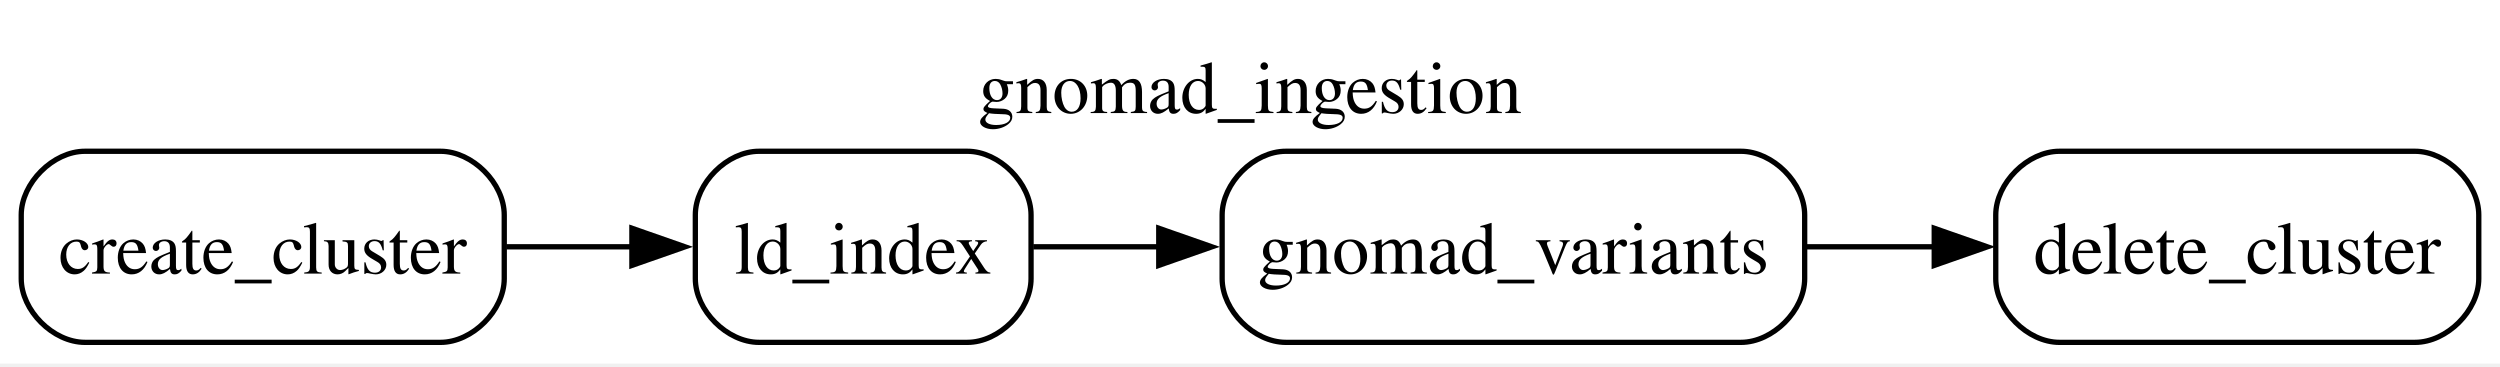
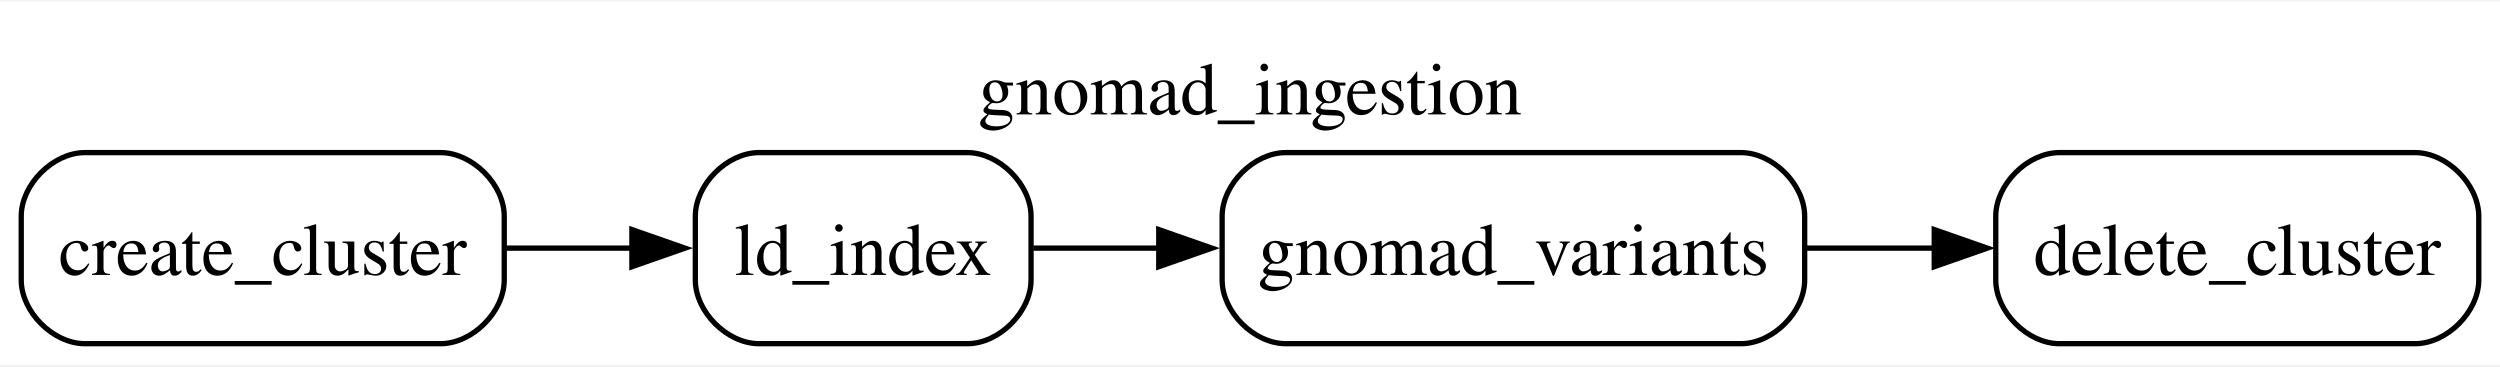
- <svg xmlns="http://www.w3.org/2000/svg" width="471pt" height="69pt" viewBox="0.00 0.00 471.00 69.00">
+ <svg xmlns="http://www.w3.org/2000/svg" width="471pt" height="69pt" viewBox="0.00 0.00 471.00 68.50">
  <g id="graph0" class="graph" transform="scale(1 1) rotate(0) translate(4 64.5)">
    <polygon fill="white" stroke="none" points="-4,4 -4,-64.5 467,-64.5 467,4 -4,4" />
-     <text xml:space="preserve" text-anchor="middle" x="231.5" y="-43.2" font-family="Times,serif" font-size="14.00">gnomad_ingestion</text>
+     <text text-anchor="middle" x="231.5" y="-43.2" font-family="Times,serif" font-size="14.00">gnomad_ingestion</text>
    <g id="node1" class="node">
      <path fill="#ffffff" stroke="#000000" d="M79,-36C79,-36 12,-36 12,-36 6,-36 0,-30 0,-24 0,-24 0,-12 0,-12 0,-6 6,0 12,0 12,0 79,0 79,0 85,0 91,-6 91,-12 91,-12 91,-24 91,-24 91,-30 85,-36 79,-36" />
-       <text xml:space="preserve" text-anchor="middle" x="45.5" y="-12.95" font-family="Times,serif" font-size="14.00">create_cluster</text>
+       <text text-anchor="middle" x="45.5" y="-12.95" font-family="Times,serif" font-size="14.00">create_cluster</text>
    </g>
    <g id="node4" class="node">
      <path fill="#ffffff" stroke="#000000" d="M178.25,-36C178.25,-36 139,-36 139,-36 133,-36 127,-30 127,-24 127,-24 127,-12 127,-12 127,-6 133,0 139,0 139,0 178.25,0 178.25,0 184.25,0 190.25,-6 190.25,-12 190.25,-12 190.25,-24 190.25,-24 190.25,-30 184.25,-36 178.25,-36" />
-       <text xml:space="preserve" text-anchor="middle" x="158.62" y="-12.95" font-family="Times,serif" font-size="14.00">ld_index</text>
+       <text text-anchor="middle" x="158.62" y="-12.95" font-family="Times,serif" font-size="14.00">ld_index</text>
    </g>
    <g id="edge1" class="edge">
      <path fill="none" stroke="black" d="M91.38,-18C99.22,-18 107.35,-18 115.13,-18" />
      <polygon fill="black" stroke="black" points="115.05,-21.5 125.05,-18 115.05,-14.5 115.05,-21.5" />
    </g>
    <g id="node2" class="node">
      <path fill="#ffffff" stroke="#000000" d="M451,-36C451,-36 384,-36 384,-36 378,-36 372,-30 372,-24 372,-24 372,-12 372,-12 372,-6 378,0 384,0 384,0 451,0 451,0 457,0 463,-6 463,-12 463,-12 463,-24 463,-24 463,-30 457,-36 451,-36" />
-       <text xml:space="preserve" text-anchor="middle" x="417.5" y="-12.95" font-family="Times,serif" font-size="14.00">delete_cluster</text>
+       <text text-anchor="middle" x="417.5" y="-12.95" font-family="Times,serif" font-size="14.00">delete_cluster</text>
    </g>
    <g id="node3" class="node">
      <path fill="#ffffff" stroke="#000000" d="M324,-36C324,-36 238.25,-36 238.25,-36 232.25,-36 226.25,-30 226.25,-24 226.25,-24 226.25,-12 226.25,-12 226.25,-6 232.25,0 238.25,0 238.25,0 324,0 324,0 330,0 336,-6 336,-12 336,-12 336,-24 336,-24 336,-30 330,-36 324,-36" />
-       <text xml:space="preserve" text-anchor="middle" x="281.12" y="-12.95" font-family="Times,serif" font-size="14.00">gnomad_variants</text>
+       <text text-anchor="middle" x="281.12" y="-12.95" font-family="Times,serif" font-size="14.00">gnomad_variants</text>
    </g>
    <g id="edge2" class="edge">
      <path fill="none" stroke="black" d="M336.39,-18C344.32,-18 352.5,-18 360.46,-18" />
      <polygon fill="black" stroke="black" points="360.41,-21.5 370.41,-18 360.41,-14.5 360.41,-21.5" />
    </g>
    <g id="edge3" class="edge">
      <path fill="none" stroke="black" d="M190.66,-18C198.04,-18 206.2,-18 214.49,-18" />
      <polygon fill="black" stroke="black" points="214.31,-21.5 224.31,-18 214.31,-14.5 214.31,-21.5" />
    </g>
  </g>
</svg>
